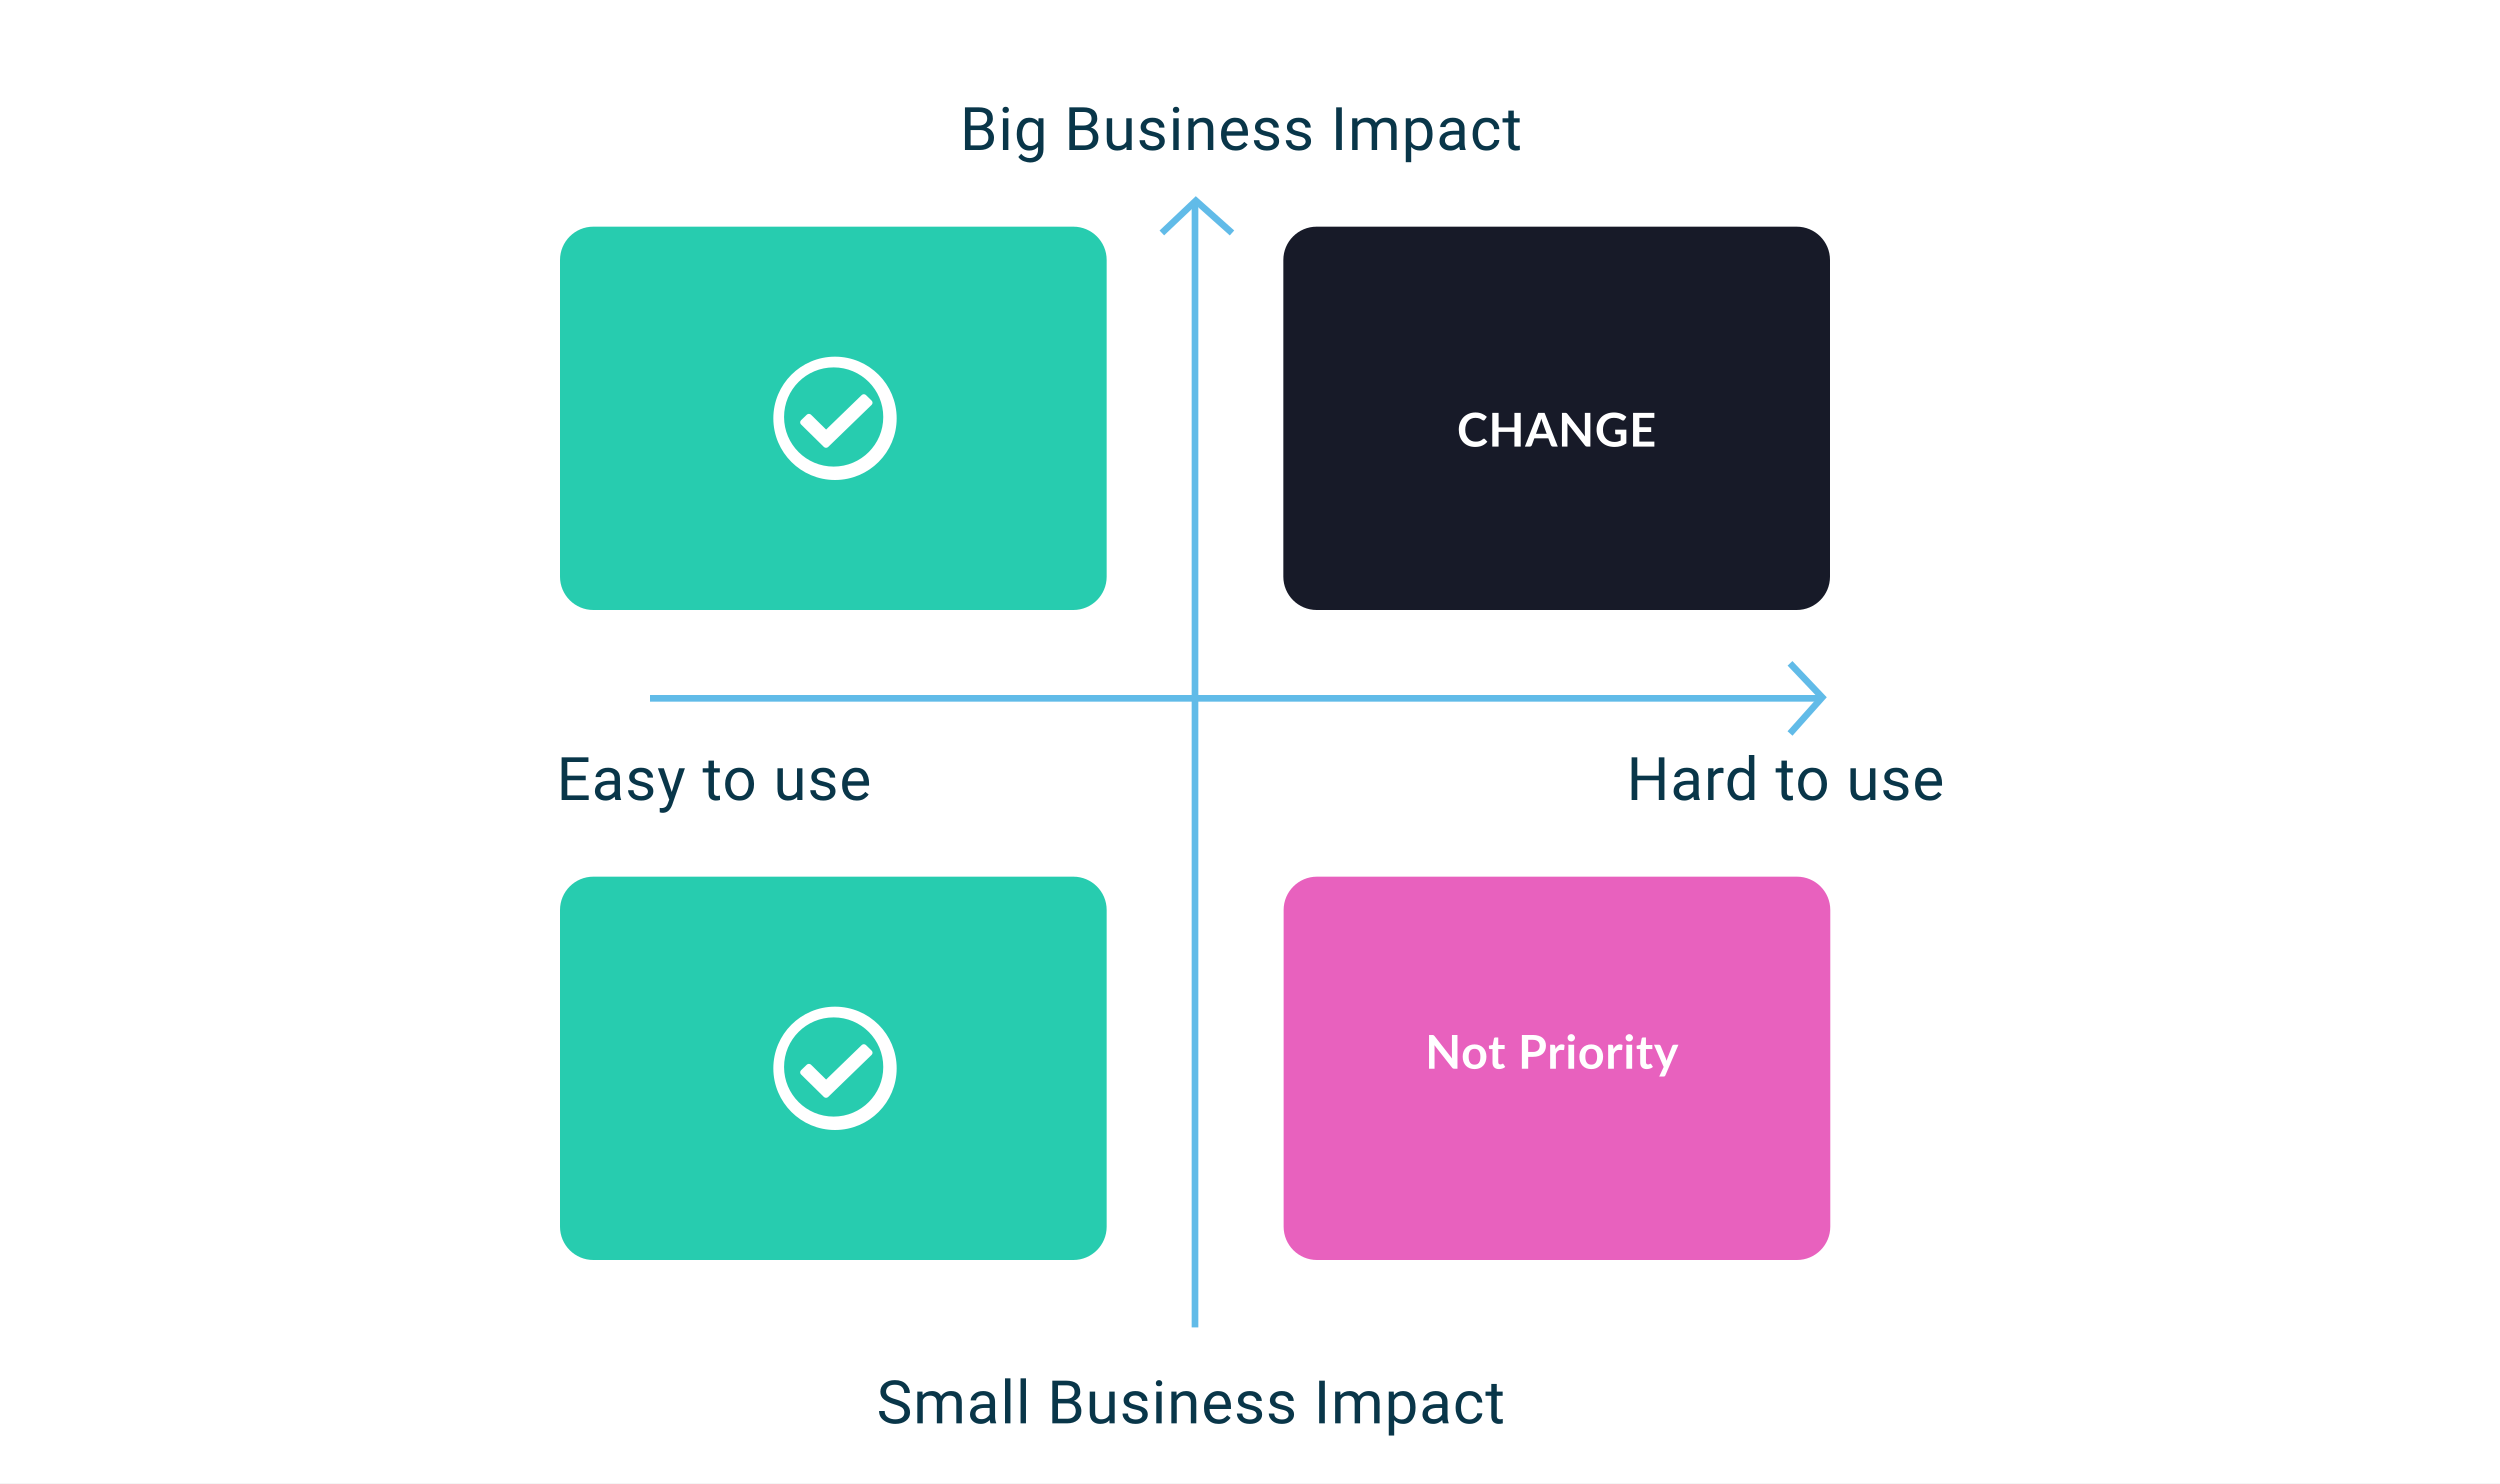
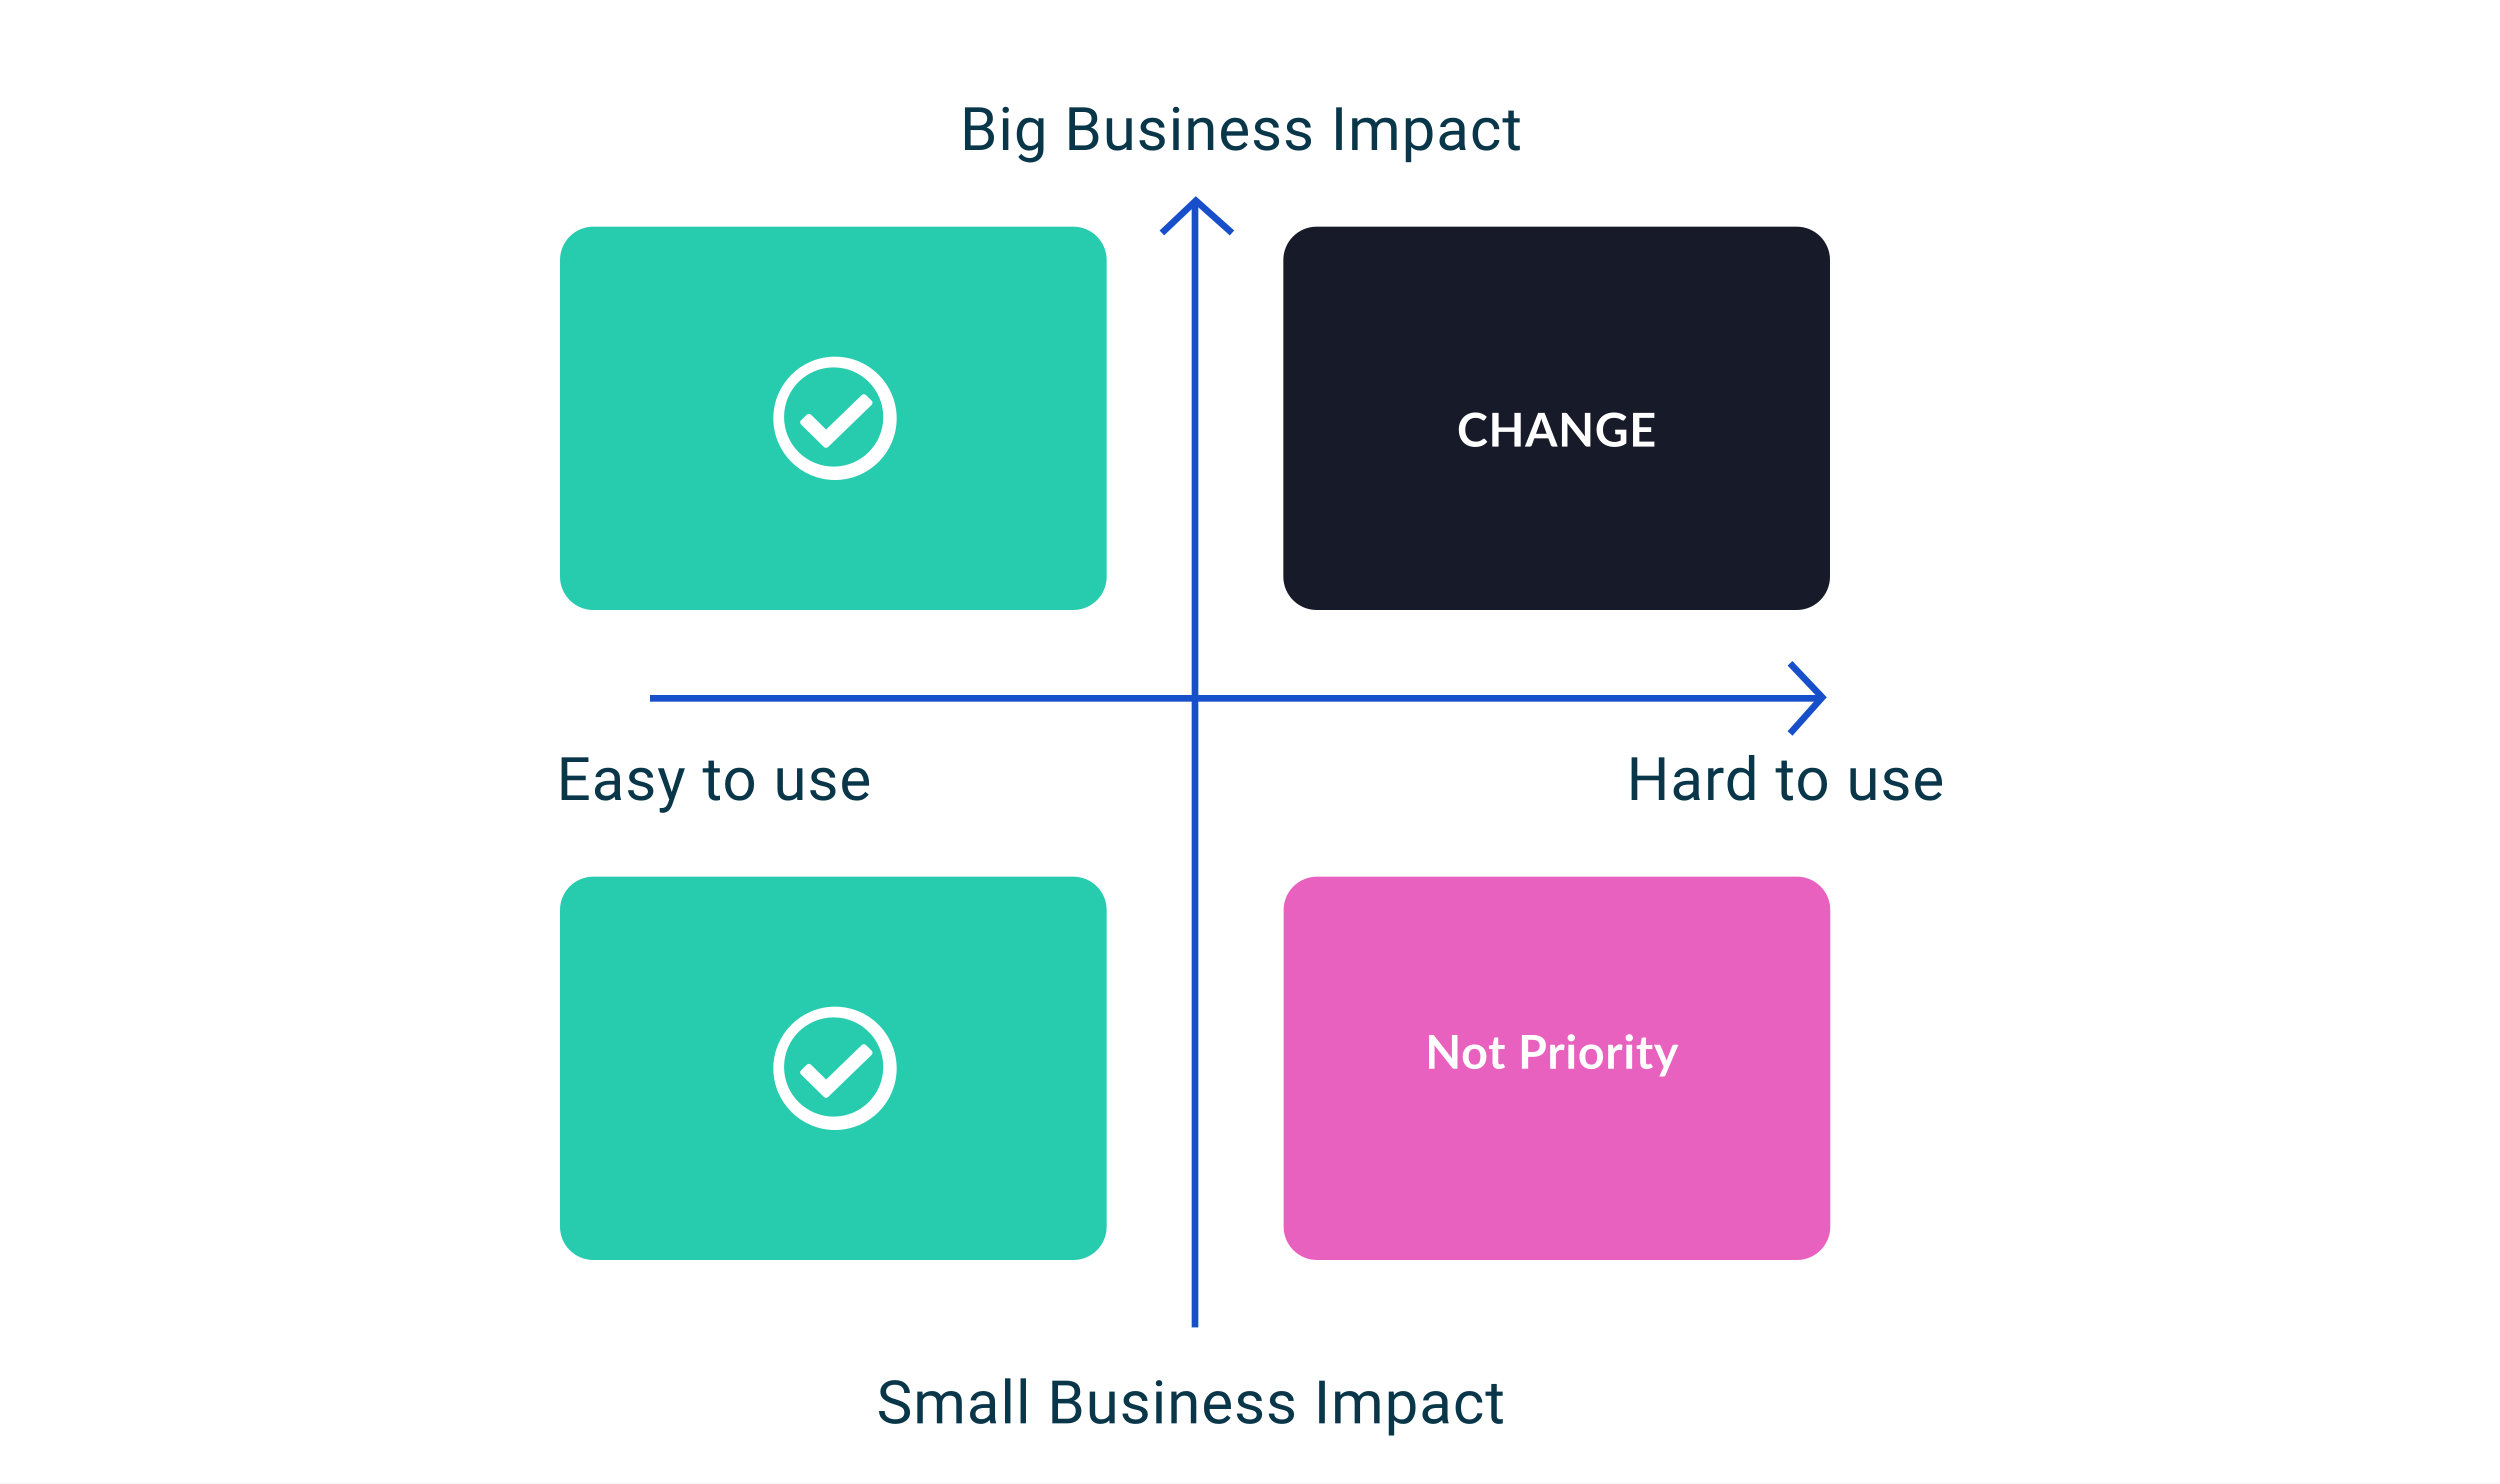
<svg xmlns="http://www.w3.org/2000/svg" width="750" height="445" viewBox="0 0 750 445">
  <g fill="none" fill-rule="evenodd">
    <path fill="#FFF" d="M0 0h750v445H0z" />
-     <path stroke="#61BBE8" stroke-linecap="square" stroke-width="2" d="M358.5 61.5v335.722M196 209.5h349" />
-     <path stroke="#61BBE8" stroke-width="2" d="M348.553 69.887l10.203-9.674 10.844 9.674M537 199l9.674 10.203L537 220.047" />
+     <path stroke="#174ECA" stroke-linecap="square" stroke-width="2" d="M358.5 61.5v335.722M196 209.5h349" />
+     <path stroke="#174ECA" stroke-width="2" d="M348.553 69.887l10.203-9.674 10.844 9.674M537 199l9.674 10.203L537 220.047" />
    <text fill="#093649" font-family="Roboto-Regular, Roboto" font-size="18" letter-spacing=".288" transform="translate(167 28)">
      <tspan x="321" y="212">Hard to use</tspan>
    </text>
    <text fill="#093649" font-family="Roboto-Regular, Roboto" font-size="18" letter-spacing=".288" transform="translate(167 28)">
      <tspan x="0" y="212">Easy to use</tspan>
    </text>
    <text fill="#093649" font-family="Roboto-Regular, Roboto" font-size="18" letter-spacing=".288" transform="translate(167 28)">
      <tspan x="121" y="17">Big Business Impact</tspan>
    </text>
    <text fill="#093649" font-family="Roboto-Regular, Roboto" font-size="18" letter-spacing=".288" transform="translate(167 28)">
      <tspan x="96" y="399">Small Business Impact</tspan>
    </text>
    <g>
      <rect width="164" height="115" fill="#27CCAF" rx="10" transform="translate(168 68)" />
      <path fill="#FFF" fill-rule="nonzero" d="M250.5 107c-10.217 0-18.5 8.283-18.5 18.5s8.283 18.5 18.5 18.5 18.5-8.283 18.5-18.5-8.283-18.5-18.5-18.5zm-.402 3.217c8.224 0 14.88 6.656 14.88 14.88 0 8.225-6.655 14.881-14.88 14.881-8.224 0-14.88-6.655-14.88-14.88 0-8.224 6.655-14.88 14.88-14.88zm11.4 9.983l-1.703-1.677a.922.922 0 0 0-1.283-.005l-10.682 10.35-4.519-4.45a.922.922 0 0 0-1.282-.004l-1.717 1.663a.871.871 0 0 0-.005 1.253l6.86 6.756a.922.922 0 0 0 1.283.005l13.043-12.638a.872.872 0 0 0 .005-1.253z" />
    </g>
    <g>
      <rect width="164" height="115" fill="#27CCAF" rx="10" transform="translate(168 263)" />
      <path fill="#FFF" fill-rule="nonzero" d="M250.5 302c-10.217 0-18.5 8.283-18.5 18.5s8.283 18.5 18.5 18.5 18.5-8.283 18.5-18.5-8.283-18.5-18.5-18.5zm-.402 3.217c8.224 0 14.88 6.656 14.88 14.88 0 8.225-6.655 14.881-14.88 14.881-8.224 0-14.88-6.655-14.88-14.88 0-8.224 6.655-14.88 14.88-14.88zm11.4 9.983l-1.703-1.677a.922.922 0 0 0-1.283-.005l-10.682 10.35-4.519-4.45a.922.922 0 0 0-1.282-.004l-1.717 1.663a.871.871 0 0 0-.005 1.253l6.86 6.756a.922.922 0 0 0 1.283.005l13.043-12.638a.872.872 0 0 0 .005-1.253z" />
    </g>
    <g>
      <g transform="translate(385 68)">
        <rect width="164" height="115" fill="#171A28" rx="10" />
        <text fill="#FFF" font-family="Lato-Bold, Lato" font-size="14" font-weight="bold" letter-spacing=".193">
          <tspan x="52.105" y="65.974">CHANGE</tspan>
        </text>
      </g>
    </g>
    <g>
      <g transform="translate(385.087 263)">
        <rect width="164" height="115" fill="#E861BE" rx="10" />
        <text fill="#FFF" font-family="Lato-Bold, Lato" font-size="14" font-weight="bold" letter-spacing=".193">
          <tspan x="42.497" y="57.621">Not Priority</tspan>
        </text>
      </g>
    </g>
  </g>
</svg>
